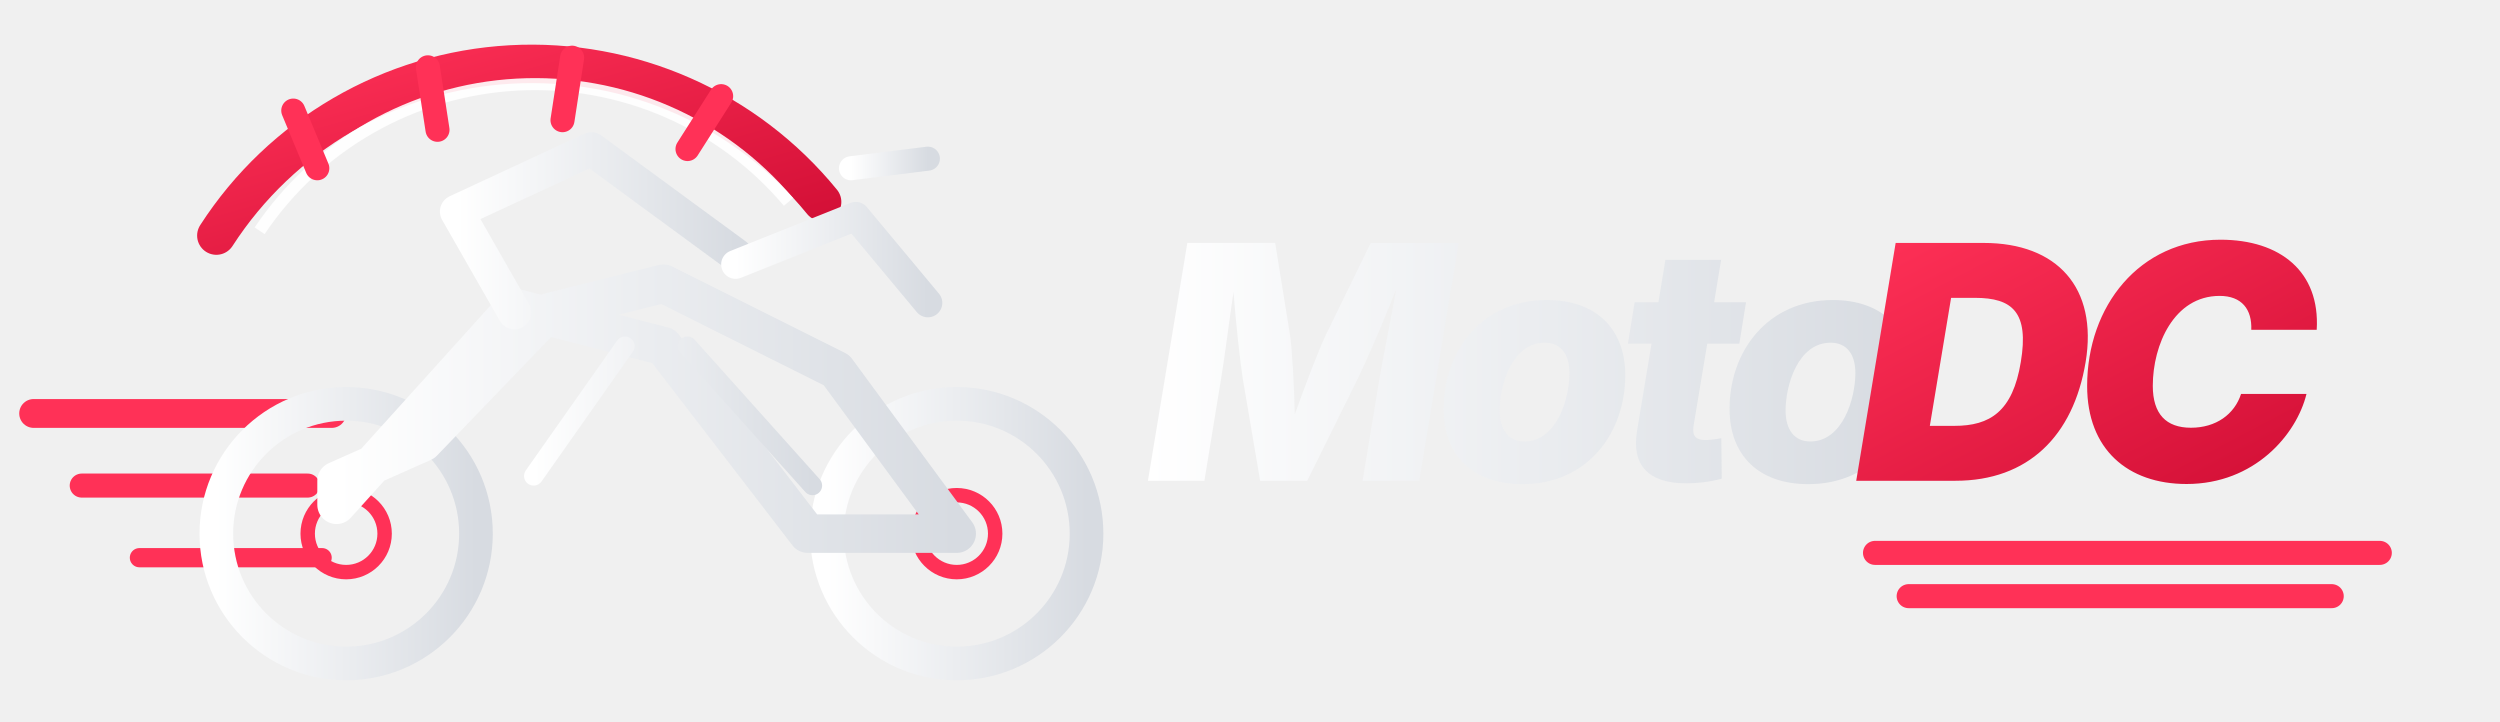
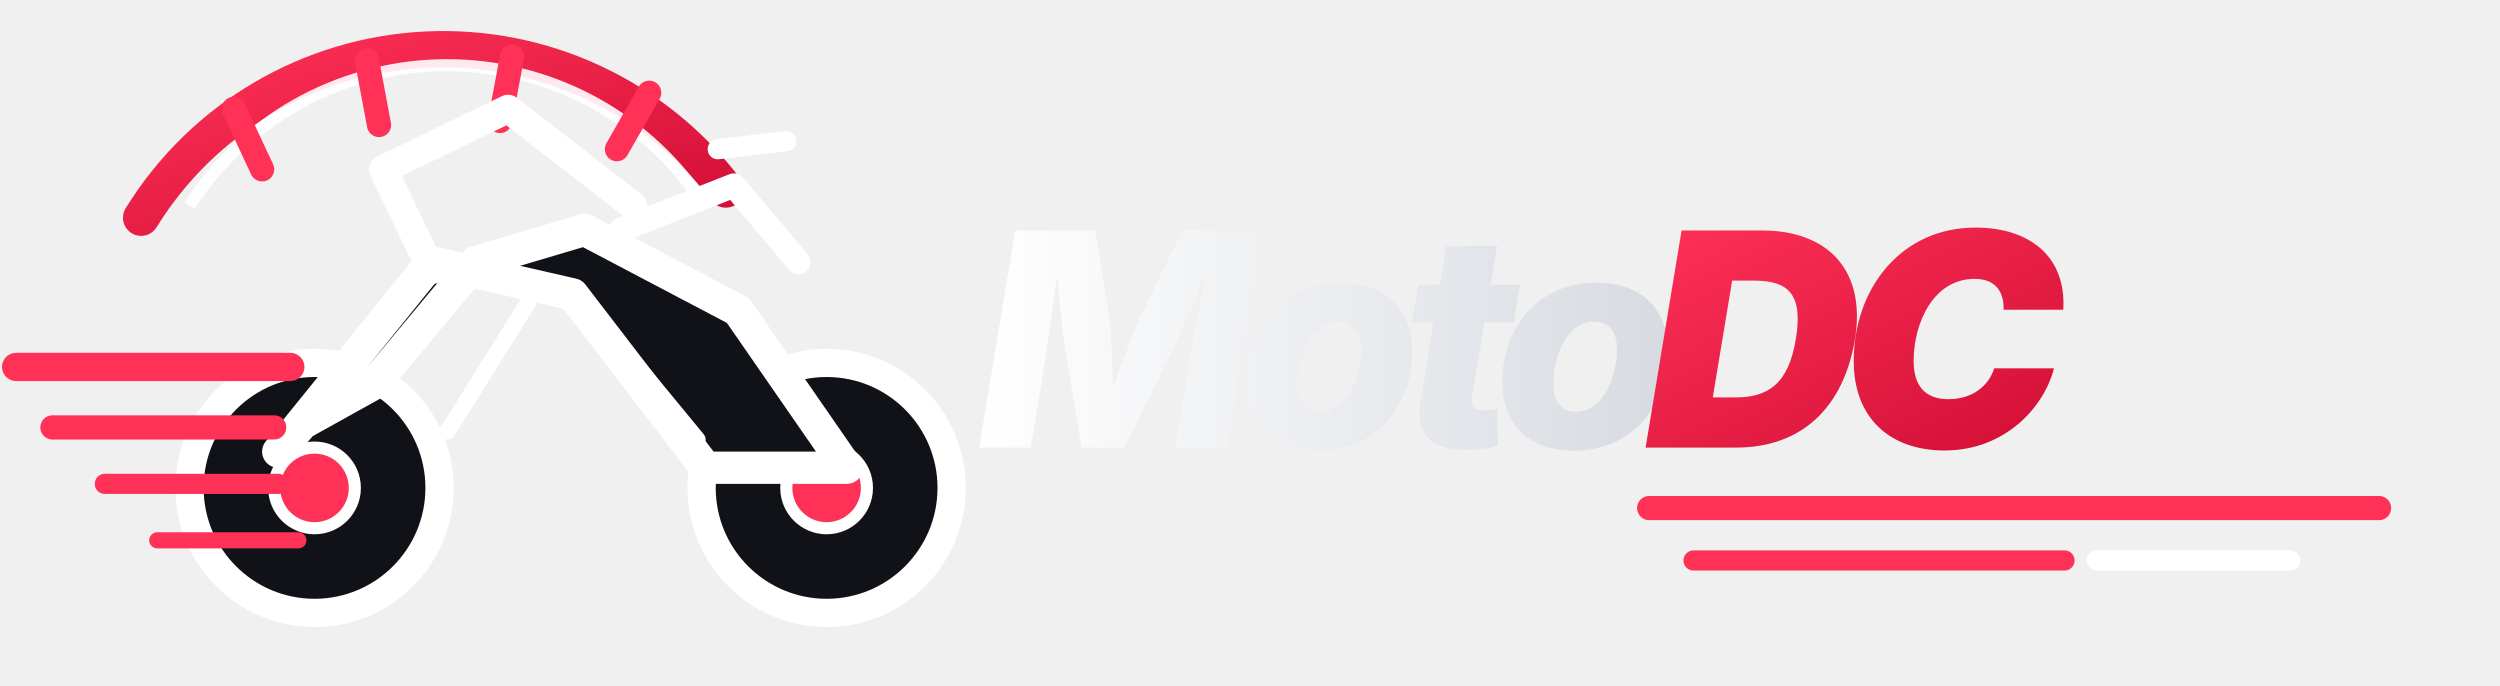
- <svg xmlns="http://www.w3.org/2000/svg" viewBox="0 0 520 150" role="img" aria-label="Moto DC">
+ <svg xmlns="http://www.w3.org/2000/svg" viewBox="0 0 620 170" role="img" aria-label="MotoDC">
  <defs>
-     <linearGradient id="red" x1="0" y1="0" x2="1" y2="1">
+     <linearGradient id="r" x1="0" y1="0" x2="1" y2="1">
      <stop stop-color="#ff3157" />
      <stop offset="1" stop-color="#d10e35" />
    </linearGradient>
-     <linearGradient id="white" x1="0" y1="0" x2="1" y2="0">
-       <stop stop-color="#ffffff" />
+     <linearGradient id="w" x1="0" y1="0" x2="1" y2="0">
+       <stop stop-color="#fff" />
      <stop offset="1" stop-color="#d7dbe1" />
    </linearGradient>
-     <filter id="glow">
-       <feGaussianBlur stdDeviation="3" result="b" />
-       <feMerge>
-         <feMergeNode in="b" />
-         <feMergeNode in="SourceGraphic" />
-       </feMerge>
-     </filter>
  </defs>
-   <path d="M45 49 A78 78 0 0 1 171 42" fill="none" stroke="url(#red)" stroke-width="8" stroke-linecap="round" />
-   <path d="M54 48 A69 69 0 0 1 164 42" fill="none" stroke="#fff" stroke-width="2.5" opacity=".9" />
-   <g stroke="#ff3157" stroke-width="5" stroke-linecap="round">
-     <path d="M66 35l-5-12" />
-     <path d="M91 27l-2-13" />
-     <path d="M117 25l2-13" />
-     <path d="M143 31l7-11" />
+   <path d="M35 54 A88 88 0 0 1 180 47" fill="none" stroke="url(#r)" stroke-width="9" stroke-linecap="round" />
+   <path d="M47 51 A76 76 0 0 1 172 47" fill="none" stroke="#fff" stroke-width="3" opacity=".9" />
+   <g stroke="#ff3157" stroke-width="6" stroke-linecap="round">
+     <path d="M65 42l-7-15" />
+     <path d="M94 31l-3-16" />
+     <path d="M124 30l3-16" />
+     <path d="M153 37l8-14" />
+   </g>
+   <g fill="#101217" stroke="#fff" stroke-linecap="round" stroke-linejoin="round">
+     <circle cx="78" cy="121" r="31" stroke-width="7" />
+     <circle cx="205" cy="121" r="31" stroke-width="7" />
+     <circle cx="78" cy="121" r="10" fill="#ff3157" stroke-width="3" />
+     <circle cx="205" cy="121" r="10" fill="#ff3157" stroke-width="3" />
+     <path d="M69 112l38-47 35 8 33 43h35l-27-39-38-20-27 8-25 30-18 10z" stroke-width="8" />
+     <path d="M107 67l-12-25 31-15 31 24" fill="none" stroke-width="7" />
+     <path d="M154 57l28-11 16 19" fill="none" stroke-width="6" />
+     <path d="M178 37l17-2" fill="none" stroke-width="5" />
+     <path d="M131 75l-20 32M145 75l28 34" fill="none" stroke-width="4" />
  </g>
  <g stroke="#ff3157" stroke-linecap="round">
-     <path d="M7 86h62" stroke-width="6" />
-     <path d="M17 101h47" stroke-width="5" />
-     <path d="M29 116h38" stroke-width="4" />
+     <path d="M4 91h68" stroke-width="7" />
+     <path d="M13 106h55" stroke-width="6" />
+     <path d="M26 120h43" stroke-width="5" />
+     <path d="M39 134h35" stroke-width="4" />
  </g>
-   <g fill="none" stroke="url(#white)" stroke-linecap="round" stroke-linejoin="round">
-     <circle cx="72" cy="111" r="27" stroke-width="7" />
-     <circle cx="72" cy="111" r="8" stroke="#ff3157" stroke-width="3" />
-     <circle cx="199" cy="111" r="27" stroke-width="7" />
-     <circle cx="199" cy="111" r="8" stroke="#ff3157" stroke-width="3" />
-     <path d="M70 105l37-41 31 8 30 39h31l-25-34-36-18-24 6-26 27-18 8z" stroke-width="8" />
-     <path d="M107 65l-12-21 28-13 30 22" stroke-width="7" />
-     <path d="M153 55l25-10 15 18" stroke-width="6" />
-     <path d="M177 35l16-2" stroke-width="5" />
-     <path d="M130 72l-19 27M143 72l26 29" stroke-width="4" />
-   </g>
-   <path d="M20 128h214" stroke="#ff3157" stroke-width="4" stroke-linecap="round" filter="url(#glow)" />
-   <text x="238" y="100" font-family="Sora,Inter,Arial,sans-serif" font-size="68" font-weight="800" font-style="italic" letter-spacing="-4" fill="url(#white)">Moto</text>
-   <text x="386" y="100" font-family="Sora,Inter,Arial,sans-serif" font-size="68" font-weight="900" font-style="italic" letter-spacing="-4" fill="url(#red)">DC</text>
-   <path d="M390 115h105M397 124h88" stroke="#ff3157" stroke-width="5" stroke-linecap="round" />
+   <text x="242" y="111" font-family="Sora,Inter,Arial,sans-serif" font-size="74" font-weight="800" font-style="italic" letter-spacing="-5" fill="url(#w)">Moto</text>
+   <text x="408" y="111" font-family="Sora,Inter,Arial,sans-serif" font-size="74" font-weight="900" font-style="italic" letter-spacing="-5" fill="url(#r)">DC</text>
+   <path d="M429 58h29a25 25 0 0 1 0 50h-29z" fill="none" stroke="none" />
+   <path d="M409 126h181" stroke="#ff3157" stroke-width="6" stroke-linecap="round" />
+   <path d="M420 139h92" stroke="#ff3157" stroke-width="5" stroke-linecap="round" />
+   <path d="M520 139h48" stroke="#fff" stroke-width="5" stroke-linecap="round" />
</svg>
